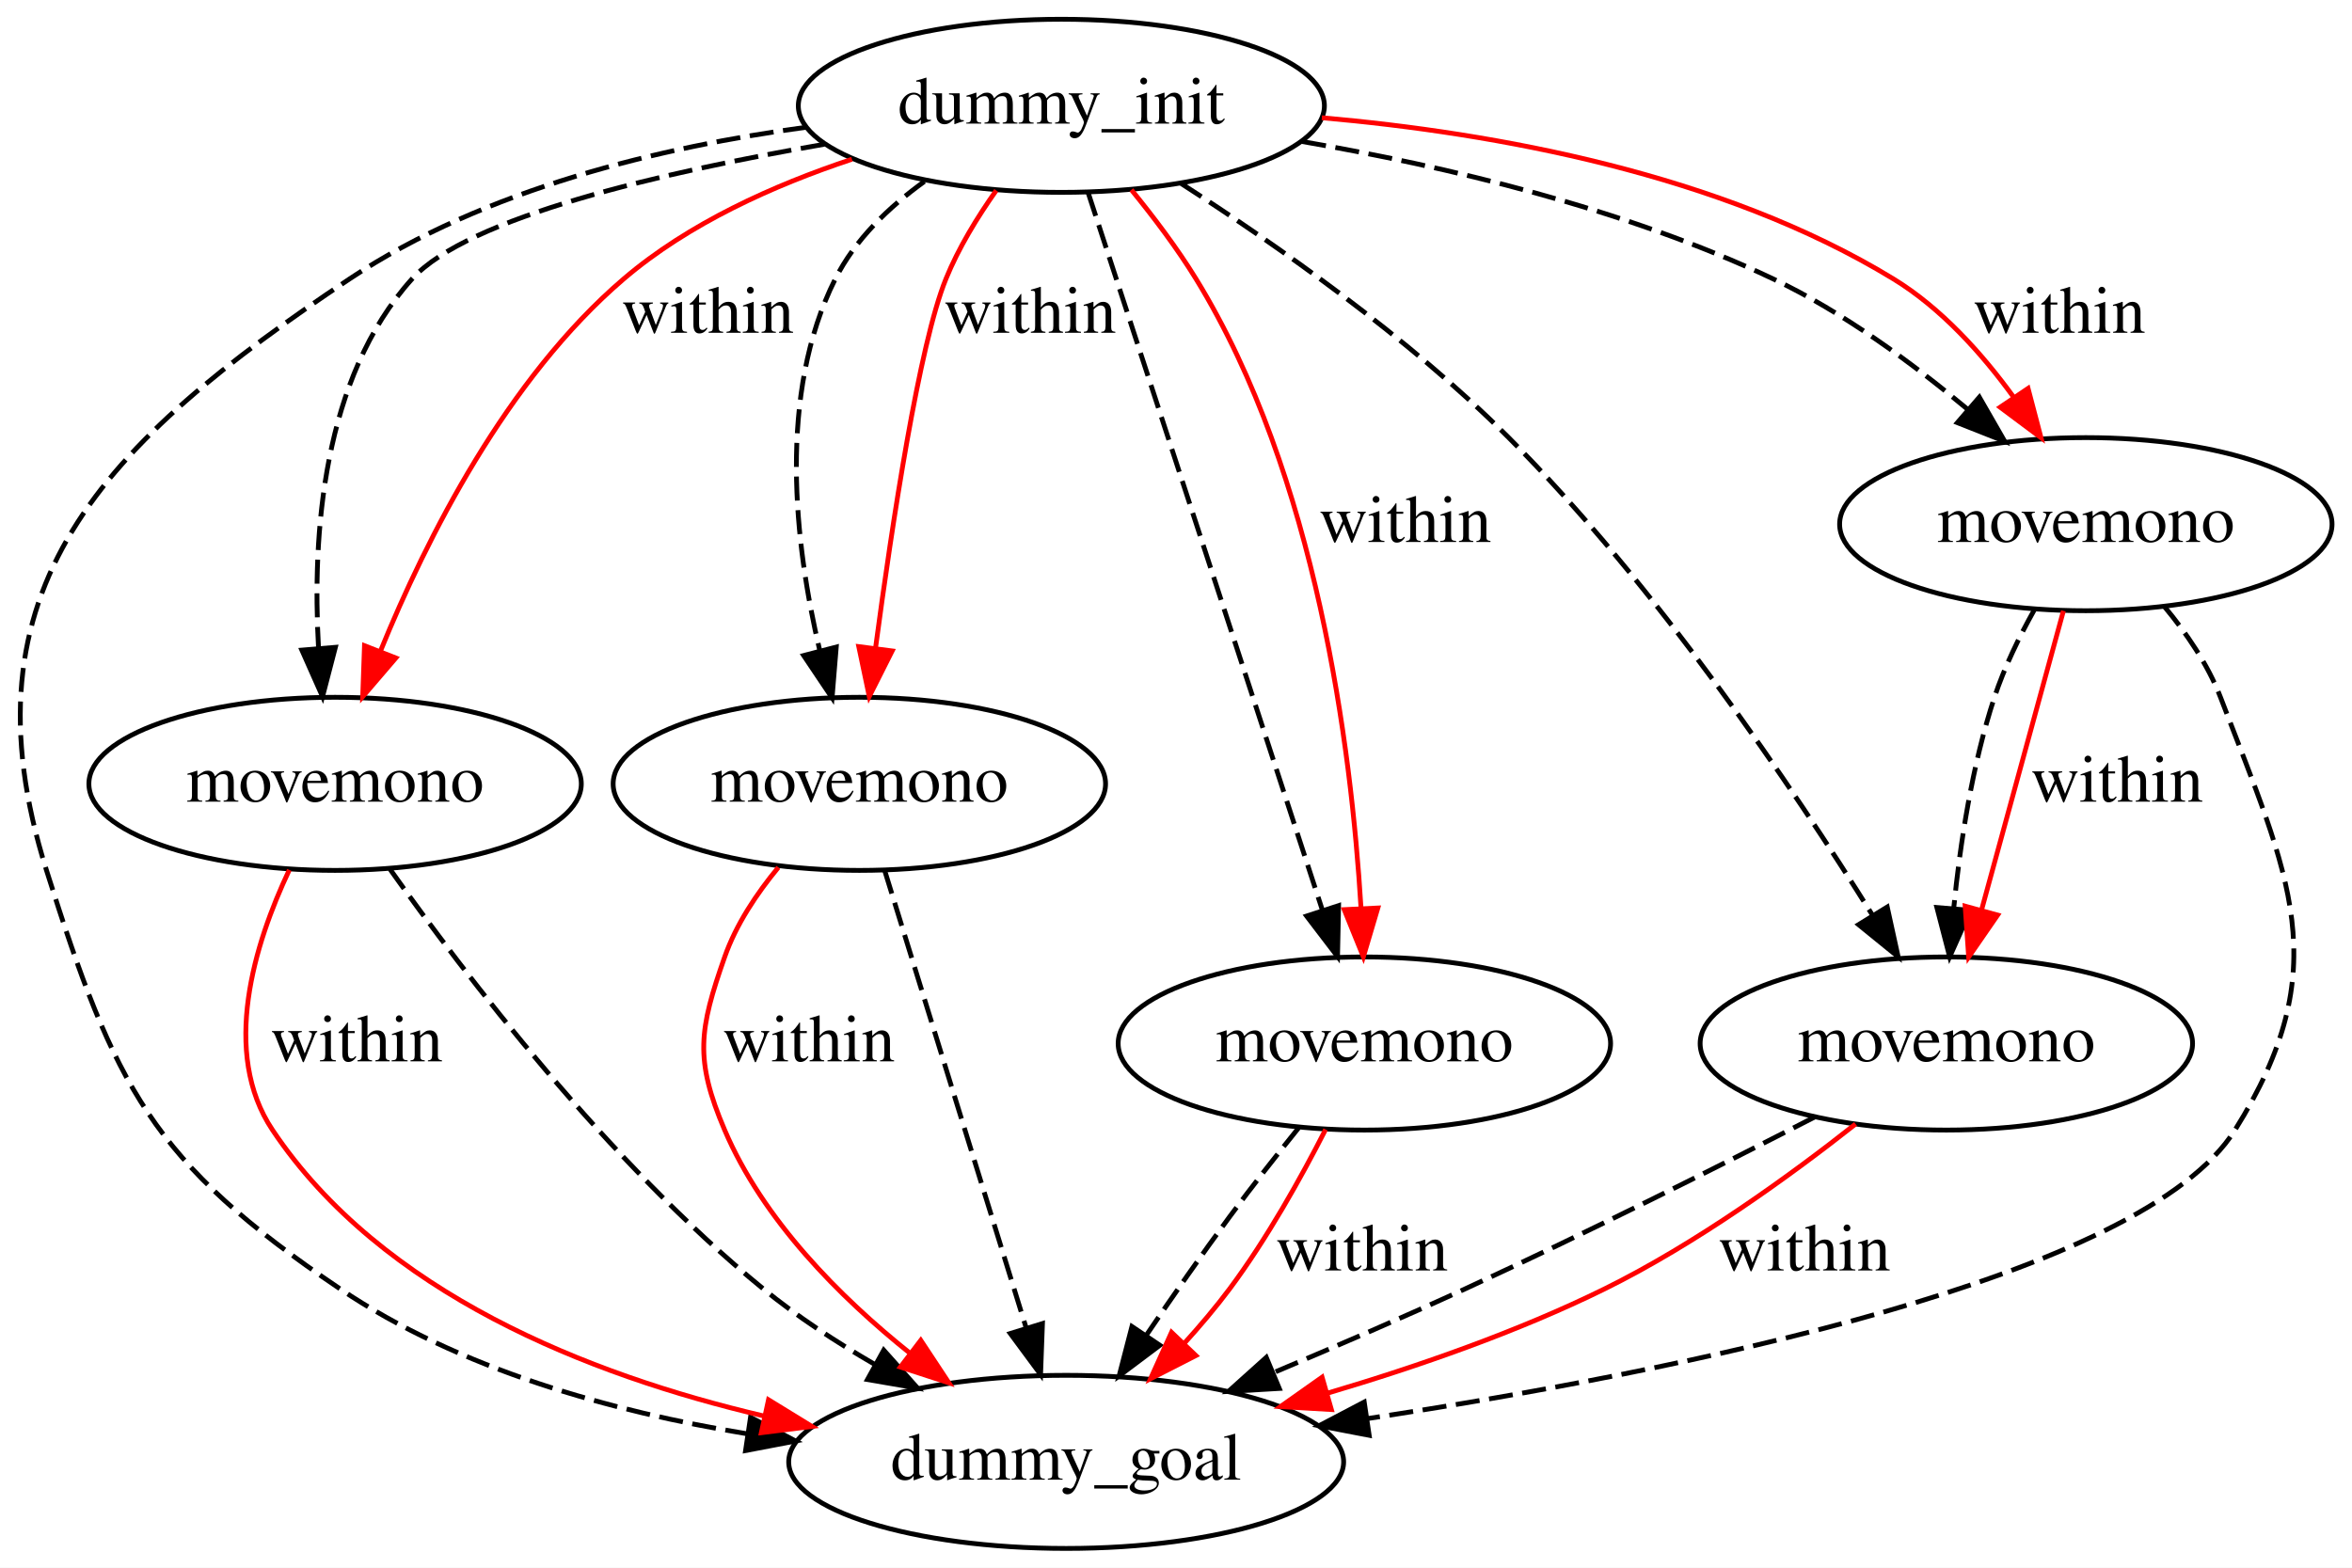
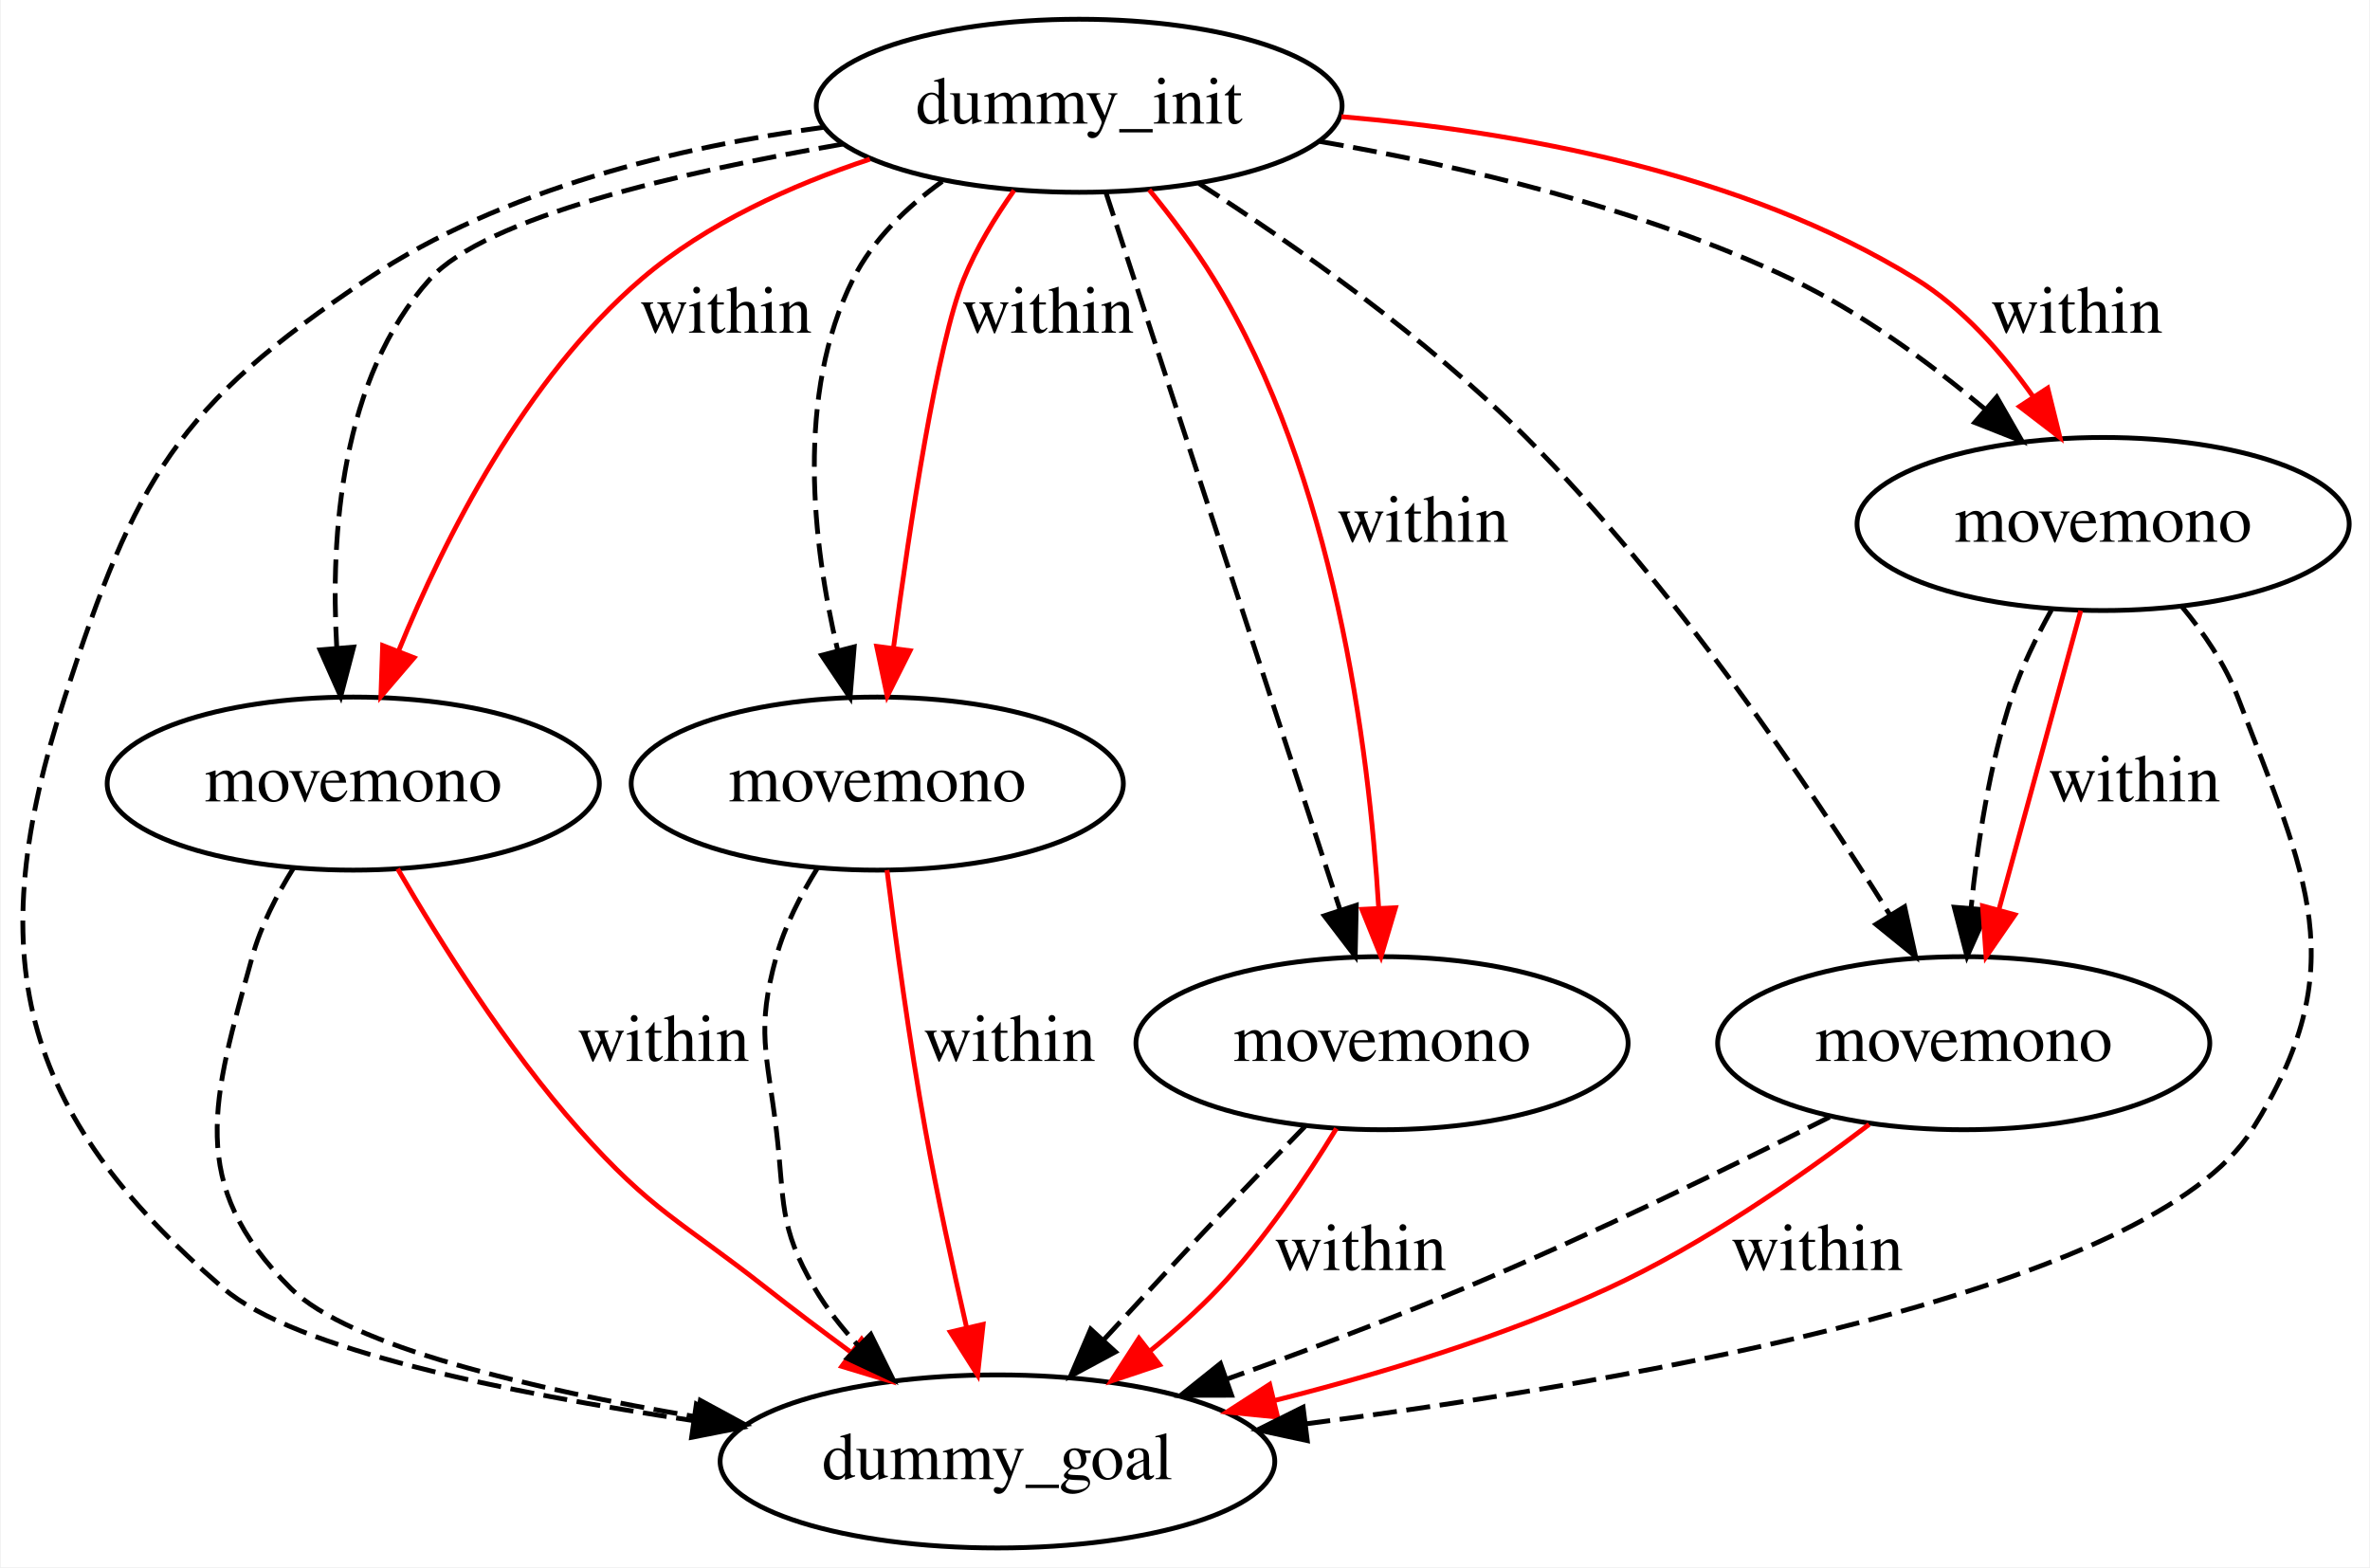
- <svg xmlns="http://www.w3.org/2000/svg" width="489pt" height="326pt" viewBox="0.00 0.00 489.01 326.00">
+ <svg xmlns="http://www.w3.org/2000/svg" width="493pt" height="326pt" viewBox="0.00 0.00 492.65 326.00">
  <g id="graph0" class="graph" transform="scale(1 1) rotate(0) translate(4 322)">
-     <polygon fill="white" stroke="transparent" points="-4,4 -4,-322 485.01,-322 485.01,4 -4,4" />
+     <polygon fill="white" stroke="transparent" points="-4,4 -4,-322 488.65,-322 488.65,4 -4,4" />
    <g id="node1" class="node">
-       <ellipse fill="none" stroke="black" cx="216.67" cy="-300" rx="54.69" ry="18" />
-       <text text-anchor="middle" x="216.67" y="-296.3" font-family="Times,serif" font-size="14.00">dummy_init</text>
+       <ellipse fill="none" stroke="black" cx="220.31" cy="-300" rx="54.69" ry="18" />
+       <text text-anchor="middle" x="220.31" y="-296.3" font-family="Times,serif" font-size="14.00">dummy_init</text>
    </g>
    <g id="node2" class="node">
-       <ellipse fill="none" stroke="black" cx="217.67" cy="-18" rx="57.69" ry="18" />
-       <text text-anchor="middle" x="217.67" y="-14.3" font-family="Times,serif" font-size="14.00">dummy_goal</text>
+       <ellipse fill="none" stroke="black" cx="203.31" cy="-18" rx="57.69" ry="18" />
+       <text text-anchor="middle" x="203.31" y="-14.3" font-family="Times,serif" font-size="14.00">dummy_goal</text>
+     </g>
+     <g id="edge11" class="edge">
+       <path fill="none" stroke="black" stroke-dasharray="5,2" d="M167.4,-295.56C137.43,-291.5 100.43,-282.75 72.31,-264 32.59,-237.51 24.03,-222.42 9.31,-177 -8.14,-123.16 -0.57,-90.94 42.31,-54 57.03,-41.32 101.47,-32.24 139.94,-26.51" />
+       <polygon fill="black" stroke="black" points="140.68,-29.94 150.08,-25.05 139.69,-23.01 140.68,-29.94" />
+     </g>
+     <g id="node3" class="node">
+       <ellipse fill="none" stroke="black" cx="69.31" cy="-159" rx="51.19" ry="18" />
+       <text text-anchor="middle" x="69.31" y="-155.3" font-family="Times,serif" font-size="14.00">movemono</text>
+     </g>
+     <g id="edge8" class="edge">
+       <path fill="none" stroke="black" stroke-dasharray="5,2" d="M171.05,-292.01C137.4,-286.19 96.88,-276.8 85.31,-264 66.7,-243.41 64.54,-210.62 65.87,-187.38" />
+       <polygon fill="black" stroke="black" points="69.38,-187.39 66.7,-177.13 62.4,-186.81 69.38,-187.39" />
+     </g>
+     <g id="edge15" class="edge">
+       <path fill="none" stroke="red" d="M176.78,-288.89C160.55,-283.51 142.82,-275.55 129.31,-264 105.02,-243.23 88.3,-210.04 78.8,-186.75" />
+       <polygon fill="red" stroke="red" points="81.95,-185.18 75.06,-177.14 75.42,-187.73 81.95,-185.18" />
+       <text text-anchor="middle" x="146.81" y="-252.8" font-family="Times,serif" font-size="14.00">within</text>
+     </g>
+     <g id="node4" class="node">
+       <ellipse fill="none" stroke="black" cx="178.31" cy="-159" rx="51.19" ry="18" />
+       <text text-anchor="middle" x="178.31" y="-155.3" font-family="Times,serif" font-size="14.00">movemono</text>
    </g>
    <g id="edge1" class="edge">
-       <path fill="none" stroke="black" stroke-dasharray="5,2" d="M163.75,-295.56C133.78,-291.5 96.78,-282.75 68.67,-264 17.57,-229.92 -12.82,-199.57 5.67,-141 19.88,-95.97 27.52,-80.41 66.67,-54 91.5,-37.24 123.29,-28.44 151.29,-23.85" />
-       <polygon fill="black" stroke="black" points="152.04,-27.27 161.42,-22.34 151.01,-20.35 152.04,-27.27" />
+       <path fill="none" stroke="black" stroke-dasharray="5,2" d="M191.83,-284.26C184.45,-278.94 177.42,-272.18 173.31,-264 161.25,-239.98 164.88,-208.79 170.05,-186.85" />
+       <polygon fill="black" stroke="black" points="173.51,-187.45 172.65,-176.89 166.74,-185.69 173.51,-187.45" />
    </g>
-     <g id="node3" class="node">
-       <ellipse fill="none" stroke="black" cx="400.67" cy="-105" rx="51.19" ry="18" />
-       <text text-anchor="middle" x="400.67" y="-101.3" font-family="Times,serif" font-size="14.00">movemono</text>
+     <g id="edge16" class="edge">
+       <path fill="none" stroke="red" d="M206.77,-282.4C202.85,-276.84 198.92,-270.42 196.31,-264 190.79,-250.42 185.14,-213.21 181.68,-187.2" />
+       <polygon fill="red" stroke="red" points="185.13,-186.64 180.38,-177.17 178.19,-187.54 185.13,-186.64" />
+       <text text-anchor="middle" x="213.81" y="-252.8" font-family="Times,serif" font-size="14.00">within</text>
+     </g>
+     <g id="node5" class="node">
+       <ellipse fill="none" stroke="black" cx="283.31" cy="-105" rx="51.19" ry="18" />
+       <text text-anchor="middle" x="283.31" y="-101.3" font-family="Times,serif" font-size="14.00">movemono</text>
+     </g>
+     <g id="edge12" class="edge">
+       <path fill="none" stroke="black" stroke-dasharray="5,2" d="M225.9,-281.87C236.9,-248.18 261.42,-173.07 274.57,-132.77" />
+       <polygon fill="black" stroke="black" points="277.95,-133.68 277.73,-123.09 271.3,-131.51 277.95,-133.68" />
+     </g>
+     <g id="edge19" class="edge">
+       <path fill="none" stroke="red" d="M234.87,-282.53C239.49,-276.88 244.4,-270.37 248.31,-264 273.4,-223.13 280.59,-166.51 282.6,-133.32" />
+       <polygon fill="red" stroke="red" points="286.11,-133.18 283.1,-123.02 279.12,-132.84 286.11,-133.18" />
+       <text text-anchor="middle" x="291.81" y="-209.3" font-family="Times,serif" font-size="14.00">within</text>
+     </g>
+     <g id="node6" class="node">
+       <ellipse fill="none" stroke="black" cx="404.31" cy="-105" rx="51.19" ry="18" />
+       <text text-anchor="middle" x="404.31" y="-101.3" font-family="Times,serif" font-size="14.00">movemono</text>
+     </g>
+     <g id="edge7" class="edge">
+       <path fill="none" stroke="black" stroke-dasharray="5,2" d="M245.24,-283.83C264.96,-271.14 292.54,-251.81 313.31,-231 344.01,-200.24 372.28,-158.39 388.91,-131.78" />
+       <polygon fill="black" stroke="black" points="392.02,-133.39 394.29,-123.04 386.06,-129.72 392.02,-133.39" />
+     </g>
+     <g id="node7" class="node">
+       <ellipse fill="none" stroke="black" cx="433.31" cy="-213" rx="51.19" ry="18" />
+       <text text-anchor="middle" x="433.31" y="-209.3" font-family="Times,serif" font-size="14.00">movemono</text>
+     </g>
+     <g id="edge6" class="edge">
+       <path fill="none" stroke="black" stroke-dasharray="5,2" d="M270.39,-292.57C299.92,-287.47 337.43,-278.69 368.31,-264 382.79,-257.11 397.12,-246.6 408.62,-236.99" />
+       <polygon fill="black" stroke="black" points="411.18,-239.41 416.45,-230.22 406.6,-234.11 411.18,-239.41" />
+     </g>
+     <g id="edge17" class="edge">
+       <path fill="none" stroke="red" d="M274.87,-297.73C311.09,-294.65 358.4,-286.19 394.31,-264 404.1,-257.95 412.4,-248.5 418.8,-239.43" />
+       <polygon fill="red" stroke="red" points="421.78,-241.27 424.33,-230.99 415.92,-237.44 421.78,-241.27" />
+       <text text-anchor="middle" x="427.81" y="-252.8" font-family="Times,serif" font-size="14.00">within</text>
+     </g>
+     <g id="edge2" class="edge">
+       <path fill="none" stroke="black" stroke-dasharray="5,2" d="M56.86,-141.4C53.39,-135.84 50.09,-129.42 48.31,-123 40.07,-93.25 34.43,-75.79 56.31,-54 68.45,-41.91 106.46,-33.05 140.79,-27.26" />
+       <polygon fill="black" stroke="black" points="141.51,-30.69 150.82,-25.64 140.39,-23.78 141.51,-30.69" />
+     </g>
+     <g id="edge21" class="edge">
+       <path fill="none" stroke="red" d="M78.54,-141.27C87.25,-126.25 101.18,-104.01 116.31,-87 131.39,-70.03 137.46,-68.03 155.31,-54 160.87,-49.63 166.89,-45.09 172.73,-40.79" />
+       <polygon fill="red" stroke="red" points="175.06,-43.42 181.08,-34.7 170.93,-37.77 175.06,-43.42" />
+       <text text-anchor="middle" x="133.81" y="-101.3" font-family="Times,serif" font-size="14.00">within</text>
    </g>
    <g id="edge9" class="edge">
-       <path fill="none" stroke="black" stroke-dasharray="5,2" d="M241.59,-283.83C261.31,-271.14 288.9,-251.81 309.67,-231 340.37,-200.24 368.63,-158.39 385.26,-131.78" />
-       <polygon fill="black" stroke="black" points="388.38,-133.39 390.65,-123.04 382.42,-129.72 388.38,-133.39" />
+       <path fill="none" stroke="black" stroke-dasharray="5,2" d="M165.86,-141.4C162.39,-135.84 159.09,-129.42 157.31,-123 153.04,-107.58 155.41,-102.89 157.31,-87 159.1,-72.02 157.65,-67 165.31,-54 167.79,-49.78 170.95,-45.76 174.38,-42.06" />
+       <polygon fill="black" stroke="black" points="176.96,-44.43 181.66,-34.93 172.06,-39.43 176.96,-44.43" />
    </g>
-     <g id="node4" class="node">
-       <ellipse fill="none" stroke="black" cx="65.67" cy="-159" rx="51.19" ry="18" />
-       <text text-anchor="middle" x="65.67" y="-155.3" font-family="Times,serif" font-size="14.00">movemono</text>
+     <g id="edge13" class="edge">
+       <path fill="none" stroke="red" d="M180.33,-141.01C182.13,-126.59 184.99,-105.38 188.31,-87 190.77,-73.34 194.05,-58.25 196.91,-45.76" />
+       <polygon fill="red" stroke="red" points="200.33,-46.51 199.18,-35.97 193.51,-44.92 200.33,-46.51" />
+       <text text-anchor="middle" x="205.81" y="-101.3" font-family="Times,serif" font-size="14.00">within</text>
    </g>
-     <g id="edge2" class="edge">
-       <path fill="none" stroke="black" stroke-dasharray="5,2" d="M167.41,-292.01C133.75,-286.19 93.23,-276.8 81.67,-264 63.06,-243.41 60.9,-210.62 62.22,-187.38" />
-       <polygon fill="black" stroke="black" points="65.73,-187.39 63.06,-177.13 58.76,-186.81 65.73,-187.39" />
+     <g id="edge5" class="edge">
+       <path fill="none" stroke="black" stroke-dasharray="5,2" d="M267.3,-87.71C261.59,-81.84 255.13,-75.16 249.31,-69 241.45,-60.69 232.94,-51.49 225.4,-43.28" />
+       <polygon fill="black" stroke="black" points="227.86,-40.79 218.53,-35.77 222.7,-45.51 227.86,-40.79" />
+     </g>
+     <g id="edge18" class="edge">
+       <path fill="none" stroke="red" d="M273.82,-87.25C267.58,-77.03 258.84,-64.06 249.31,-54 244.96,-49.41 239.96,-44.96 234.91,-40.86" />
+       <polygon fill="red" stroke="red" points="237.04,-38.09 226.99,-34.73 232.75,-43.62 237.04,-38.09" />
+       <text text-anchor="middle" x="278.81" y="-57.8" font-family="Times,serif" font-size="14.00">within</text>
+     </g>
+     <g id="edge10" class="edge">
+       <path fill="none" stroke="black" stroke-dasharray="5,2" d="M376.41,-89.63C355.67,-79.19 326.54,-65.01 300.31,-54 284.45,-47.35 266.83,-40.76 251.01,-35.12" />
+       <polygon fill="black" stroke="black" points="252.02,-31.77 241.43,-31.75 249.7,-38.37 252.02,-31.77" />
    </g>
    <g id="edge20" class="edge">
-       <path fill="none" stroke="red" d="M173.13,-288.89C156.91,-283.51 139.17,-275.55 125.67,-264 101.37,-243.23 84.66,-210.04 75.16,-186.75" />
-       <polygon fill="red" stroke="red" points="78.3,-185.18 71.41,-177.14 71.78,-187.73 78.3,-185.18" />
-       <text text-anchor="middle" x="143.17" y="-252.8" font-family="Times,serif" font-size="14.00">within</text>
+       <path fill="none" stroke="red" d="M384.64,-88.1C370.31,-77.18 350.03,-63.08 330.31,-54 308.51,-43.96 283.25,-36.27 261.02,-30.69" />
+       <polygon fill="red" stroke="red" points="261.59,-27.23 251.04,-28.28 259.94,-34.03 261.59,-27.23" />
+       <text text-anchor="middle" x="373.81" y="-57.8" font-family="Times,serif" font-size="14.00">within</text>
    </g>
-     <g id="node5" class="node">
-       <ellipse fill="none" stroke="black" cx="174.67" cy="-159" rx="51.19" ry="18" />
-       <text text-anchor="middle" x="174.67" y="-155.3" font-family="Times,serif" font-size="14.00">movemono</text>
+     <g id="edge3" class="edge">
+       <path fill="none" stroke="black" stroke-dasharray="5,2" d="M449.62,-195.9C454.23,-190.37 458.7,-183.83 461.31,-177 475.6,-139.62 485.65,-120.86 464.31,-87 443.37,-53.77 337.8,-34.89 267.51,-25.83" />
+       <polygon fill="black" stroke="black" points="267.76,-22.33 257.41,-24.56 266.89,-29.28 267.76,-22.33" />
    </g>
    <g id="edge4" class="edge">
-       <path fill="none" stroke="black" stroke-dasharray="5,2" d="M188.19,-284.26C180.8,-278.94 173.77,-272.18 169.67,-264 157.61,-239.98 161.24,-208.79 166.41,-186.85" />
-       <polygon fill="black" stroke="black" points="169.87,-187.45 169,-176.89 163.09,-185.69 169.87,-187.45" />
-     </g>
-     <g id="edge18" class="edge">
-       <path fill="none" stroke="red" d="M203.13,-282.4C199.2,-276.84 195.27,-270.42 192.67,-264 187.14,-250.42 181.5,-213.21 178.03,-187.2" />
-       <polygon fill="red" stroke="red" points="181.49,-186.64 176.73,-177.17 174.55,-187.54 181.49,-186.64" />
-       <text text-anchor="middle" x="210.17" y="-252.8" font-family="Times,serif" font-size="14.00">within</text>
-     </g>
-     <g id="node6" class="node">
-       <ellipse fill="none" stroke="black" cx="279.67" cy="-105" rx="51.19" ry="18" />
-       <text text-anchor="middle" x="279.67" y="-101.3" font-family="Times,serif" font-size="14.00">movemono</text>
-     </g>
-     <g id="edge3" class="edge">
-       <path fill="none" stroke="black" stroke-dasharray="5,2" d="M222.26,-281.87C233.25,-248.18 257.77,-173.07 270.93,-132.77" />
-       <polygon fill="black" stroke="black" points="274.31,-133.68 274.09,-123.09 267.66,-131.51 274.31,-133.68" />
+       <path fill="none" stroke="black" stroke-dasharray="5,2" d="M422.56,-195.11C419.45,-189.53 416.34,-183.17 414.31,-177 409.66,-162.91 407.18,-146.56 405.84,-133.1" />
+       <polygon fill="black" stroke="black" points="409.32,-132.7 405,-123.03 402.35,-133.28 409.32,-132.7" />
    </g>
    <g id="edge14" class="edge">
-       <path fill="none" stroke="red" d="M231.23,-282.53C235.84,-276.88 240.76,-270.37 244.67,-264 269.76,-223.13 276.95,-166.51 278.96,-133.32" />
-       <polygon fill="red" stroke="red" points="282.47,-133.18 279.46,-123.02 275.48,-132.84 282.47,-133.18" />
-       <text text-anchor="middle" x="288.17" y="-209.3" font-family="Times,serif" font-size="14.00">within</text>
-     </g>
-     <g id="node7" class="node">
-       <ellipse fill="none" stroke="black" cx="429.67" cy="-213" rx="51.19" ry="18" />
-       <text text-anchor="middle" x="429.67" y="-209.3" font-family="Times,serif" font-size="14.00">movemono</text>
-     </g>
-     <g id="edge8" class="edge">
-       <path fill="none" stroke="black" stroke-dasharray="5,2" d="M266.75,-292.57C296.28,-287.47 333.79,-278.69 364.67,-264 379.15,-257.11 393.47,-246.6 404.97,-236.99" />
-       <polygon fill="black" stroke="black" points="407.53,-239.41 412.81,-230.22 402.96,-234.11 407.53,-239.41" />
-     </g>
-     <g id="edge15" class="edge">
-       <path fill="none" stroke="red" d="M270.83,-297.52C306.8,-294.35 353.83,-285.87 389.67,-264 399.59,-257.94 408.08,-248.49 414.65,-239.43" />
-       <polygon fill="red" stroke="red" points="417.66,-241.23 420.35,-230.98 411.86,-237.32 417.66,-241.23" />
-       <text text-anchor="middle" x="424.17" y="-252.8" font-family="Times,serif" font-size="14.00">within</text>
-     </g>
-     <g id="edge5" class="edge">
-       <path fill="none" stroke="black" stroke-dasharray="5,2" d="M373.31,-89.72C353.34,-79.45 325.53,-65.44 300.67,-54 287.87,-48.11 273.81,-42.04 260.96,-36.63" />
-       <polygon fill="black" stroke="black" points="261.98,-33.27 251.4,-32.65 259.28,-39.73 261.98,-33.27" />
-     </g>
-     <g id="edge16" class="edge">
-       <path fill="none" stroke="red" d="M381.8,-88.26C368.05,-77.41 348.59,-63.34 329.67,-54 311.62,-45.1 290.83,-37.86 272.1,-32.32" />
-       <polygon fill="red" stroke="red" points="272.81,-28.88 262.23,-29.5 270.88,-35.61 272.81,-28.88" />
-       <text text-anchor="middle" x="371.17" y="-57.8" font-family="Times,serif" font-size="14.00">within</text>
-     </g>
-     <g id="edge12" class="edge">
-       <path fill="none" stroke="black" stroke-dasharray="5,2" d="M77.08,-141.26C92.7,-119.25 122.46,-80.31 154.67,-54 161.71,-48.25 169.82,-42.94 177.84,-38.29" />
-       <polygon fill="black" stroke="black" points="179.74,-41.24 186.79,-33.33 176.35,-35.12 179.74,-41.24" />
-     </g>
-     <g id="edge19" class="edge">
-       <path fill="none" stroke="red" d="M56.15,-141.1C48.9,-125.76 41.86,-103.14 52.67,-87 75.35,-53.11 118.33,-36.09 154.73,-27.56" />
-       <polygon fill="red" stroke="red" points="155.78,-30.91 164.81,-25.37 154.29,-24.07 155.78,-30.91" />
-       <text text-anchor="middle" x="70.17" y="-101.3" font-family="Times,serif" font-size="14.00">within</text>
-     </g>
-     <g id="edge7" class="edge">
-       <path fill="none" stroke="black" stroke-dasharray="5,2" d="M179.94,-140.96C187.29,-117.2 200.69,-73.88 209.38,-45.78" />
-       <polygon fill="black" stroke="black" points="212.74,-46.77 212.35,-36.18 206.05,-44.7 212.74,-46.77" />
-     </g>
-     <g id="edge21" class="edge">
-       <path fill="none" stroke="red" d="M157.83,-141.63C153.32,-136.18 149.04,-129.76 146.67,-123 141.37,-107.9 140.38,-101.72 146.67,-87 154.64,-68.33 170.53,-52.32 185.27,-40.54" />
-       <polygon fill="red" stroke="red" points="187.44,-43.28 193.28,-34.44 183.2,-37.72 187.44,-43.28" />
-       <text text-anchor="middle" x="164.17" y="-101.3" font-family="Times,serif" font-size="14.00">within</text>
-     </g>
-     <g id="edge11" class="edge">
-       <path fill="none" stroke="black" stroke-dasharray="5,2" d="M266.01,-87.47C261.36,-81.7 256.19,-75.14 251.67,-69 245.87,-61.15 239.79,-52.4 234.41,-44.45" />
-       <polygon fill="black" stroke="black" points="237.15,-42.25 228.68,-35.89 231.34,-46.15 237.15,-42.25" />
-     </g>
-     <g id="edge17" class="edge">
-       <path fill="none" stroke="red" d="M271.61,-87.12C266.5,-77.1 259.4,-64.37 251.67,-54 248.78,-50.13 245.49,-46.25 242.13,-42.55" />
-       <polygon fill="red" stroke="red" points="244.64,-40.11 235.21,-35.29 239.57,-44.94 244.64,-40.11" />
-       <text text-anchor="middle" x="279.17" y="-57.8" font-family="Times,serif" font-size="14.00">within</text>
-     </g>
-     <g id="edge6" class="edge">
-       <path fill="none" stroke="black" stroke-dasharray="5,2" d="M445.97,-195.9C450.58,-190.37 455.05,-183.83 457.67,-177 471.96,-139.62 481.91,-120.92 460.67,-87 441.46,-56.34 345.89,-36.94 280.48,-27.03" />
-       <polygon fill="black" stroke="black" points="280.67,-23.52 270.26,-25.52 279.64,-30.44 280.67,-23.52" />
-     </g>
-     <g id="edge10" class="edge">
-       <path fill="none" stroke="black" stroke-dasharray="5,2" d="M418.92,-195.11C415.8,-189.53 412.7,-183.17 410.67,-177 406.02,-162.91 403.53,-146.56 402.2,-133.1" />
-       <polygon fill="black" stroke="black" points="405.68,-132.7 401.36,-123.03 398.7,-133.28 405.68,-132.7" />
-     </g>
-     <g id="edge13" class="edge">
-       <path fill="none" stroke="red" d="M425.01,-194.97C420.42,-178.2 413.34,-152.34 408,-132.81" />
-       <polygon fill="red" stroke="red" points="411.33,-131.71 405.31,-122.99 404.58,-133.56 411.33,-131.71" />
-       <text text-anchor="middle" x="436.17" y="-155.3" font-family="Times,serif" font-size="14.00">within</text>
+       <path fill="none" stroke="red" d="M428.65,-194.97C424.06,-178.2 416.99,-152.34 411.64,-132.81" />
+       <polygon fill="red" stroke="red" points="414.97,-131.71 408.96,-122.99 408.22,-133.56 414.97,-131.71" />
+       <text text-anchor="middle" x="439.81" y="-155.3" font-family="Times,serif" font-size="14.00">within</text>
    </g>
  </g>
</svg>
